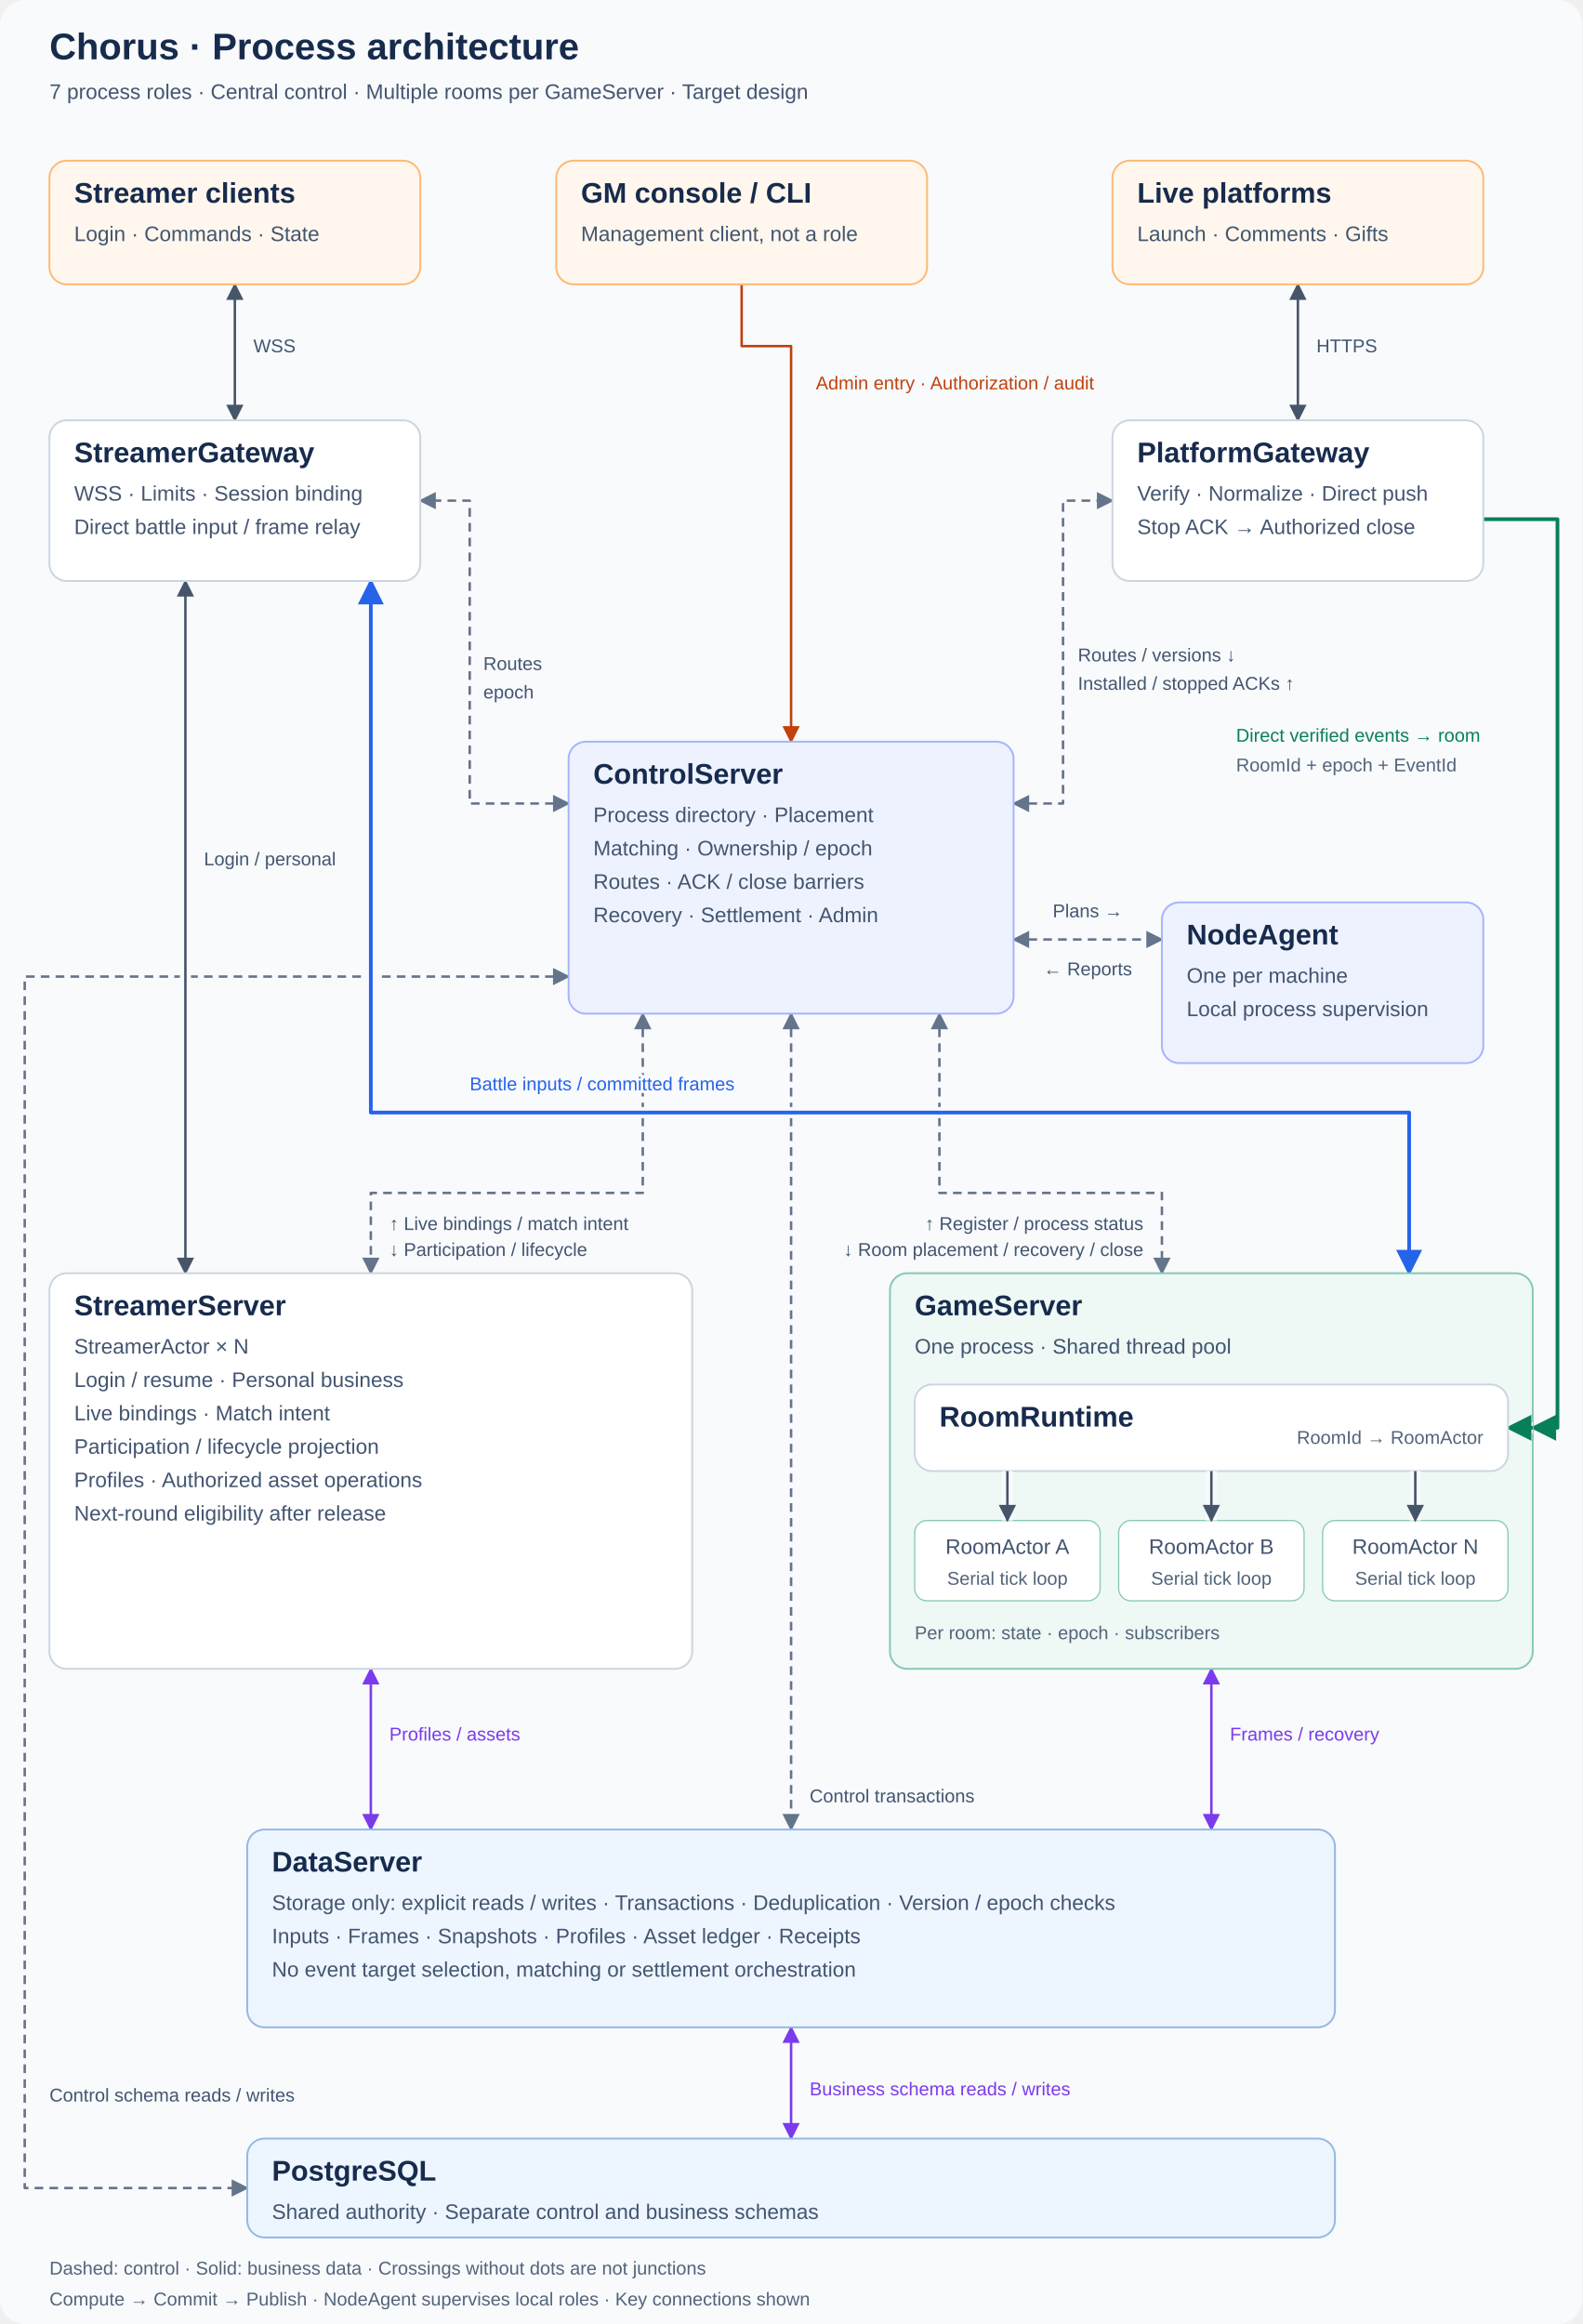
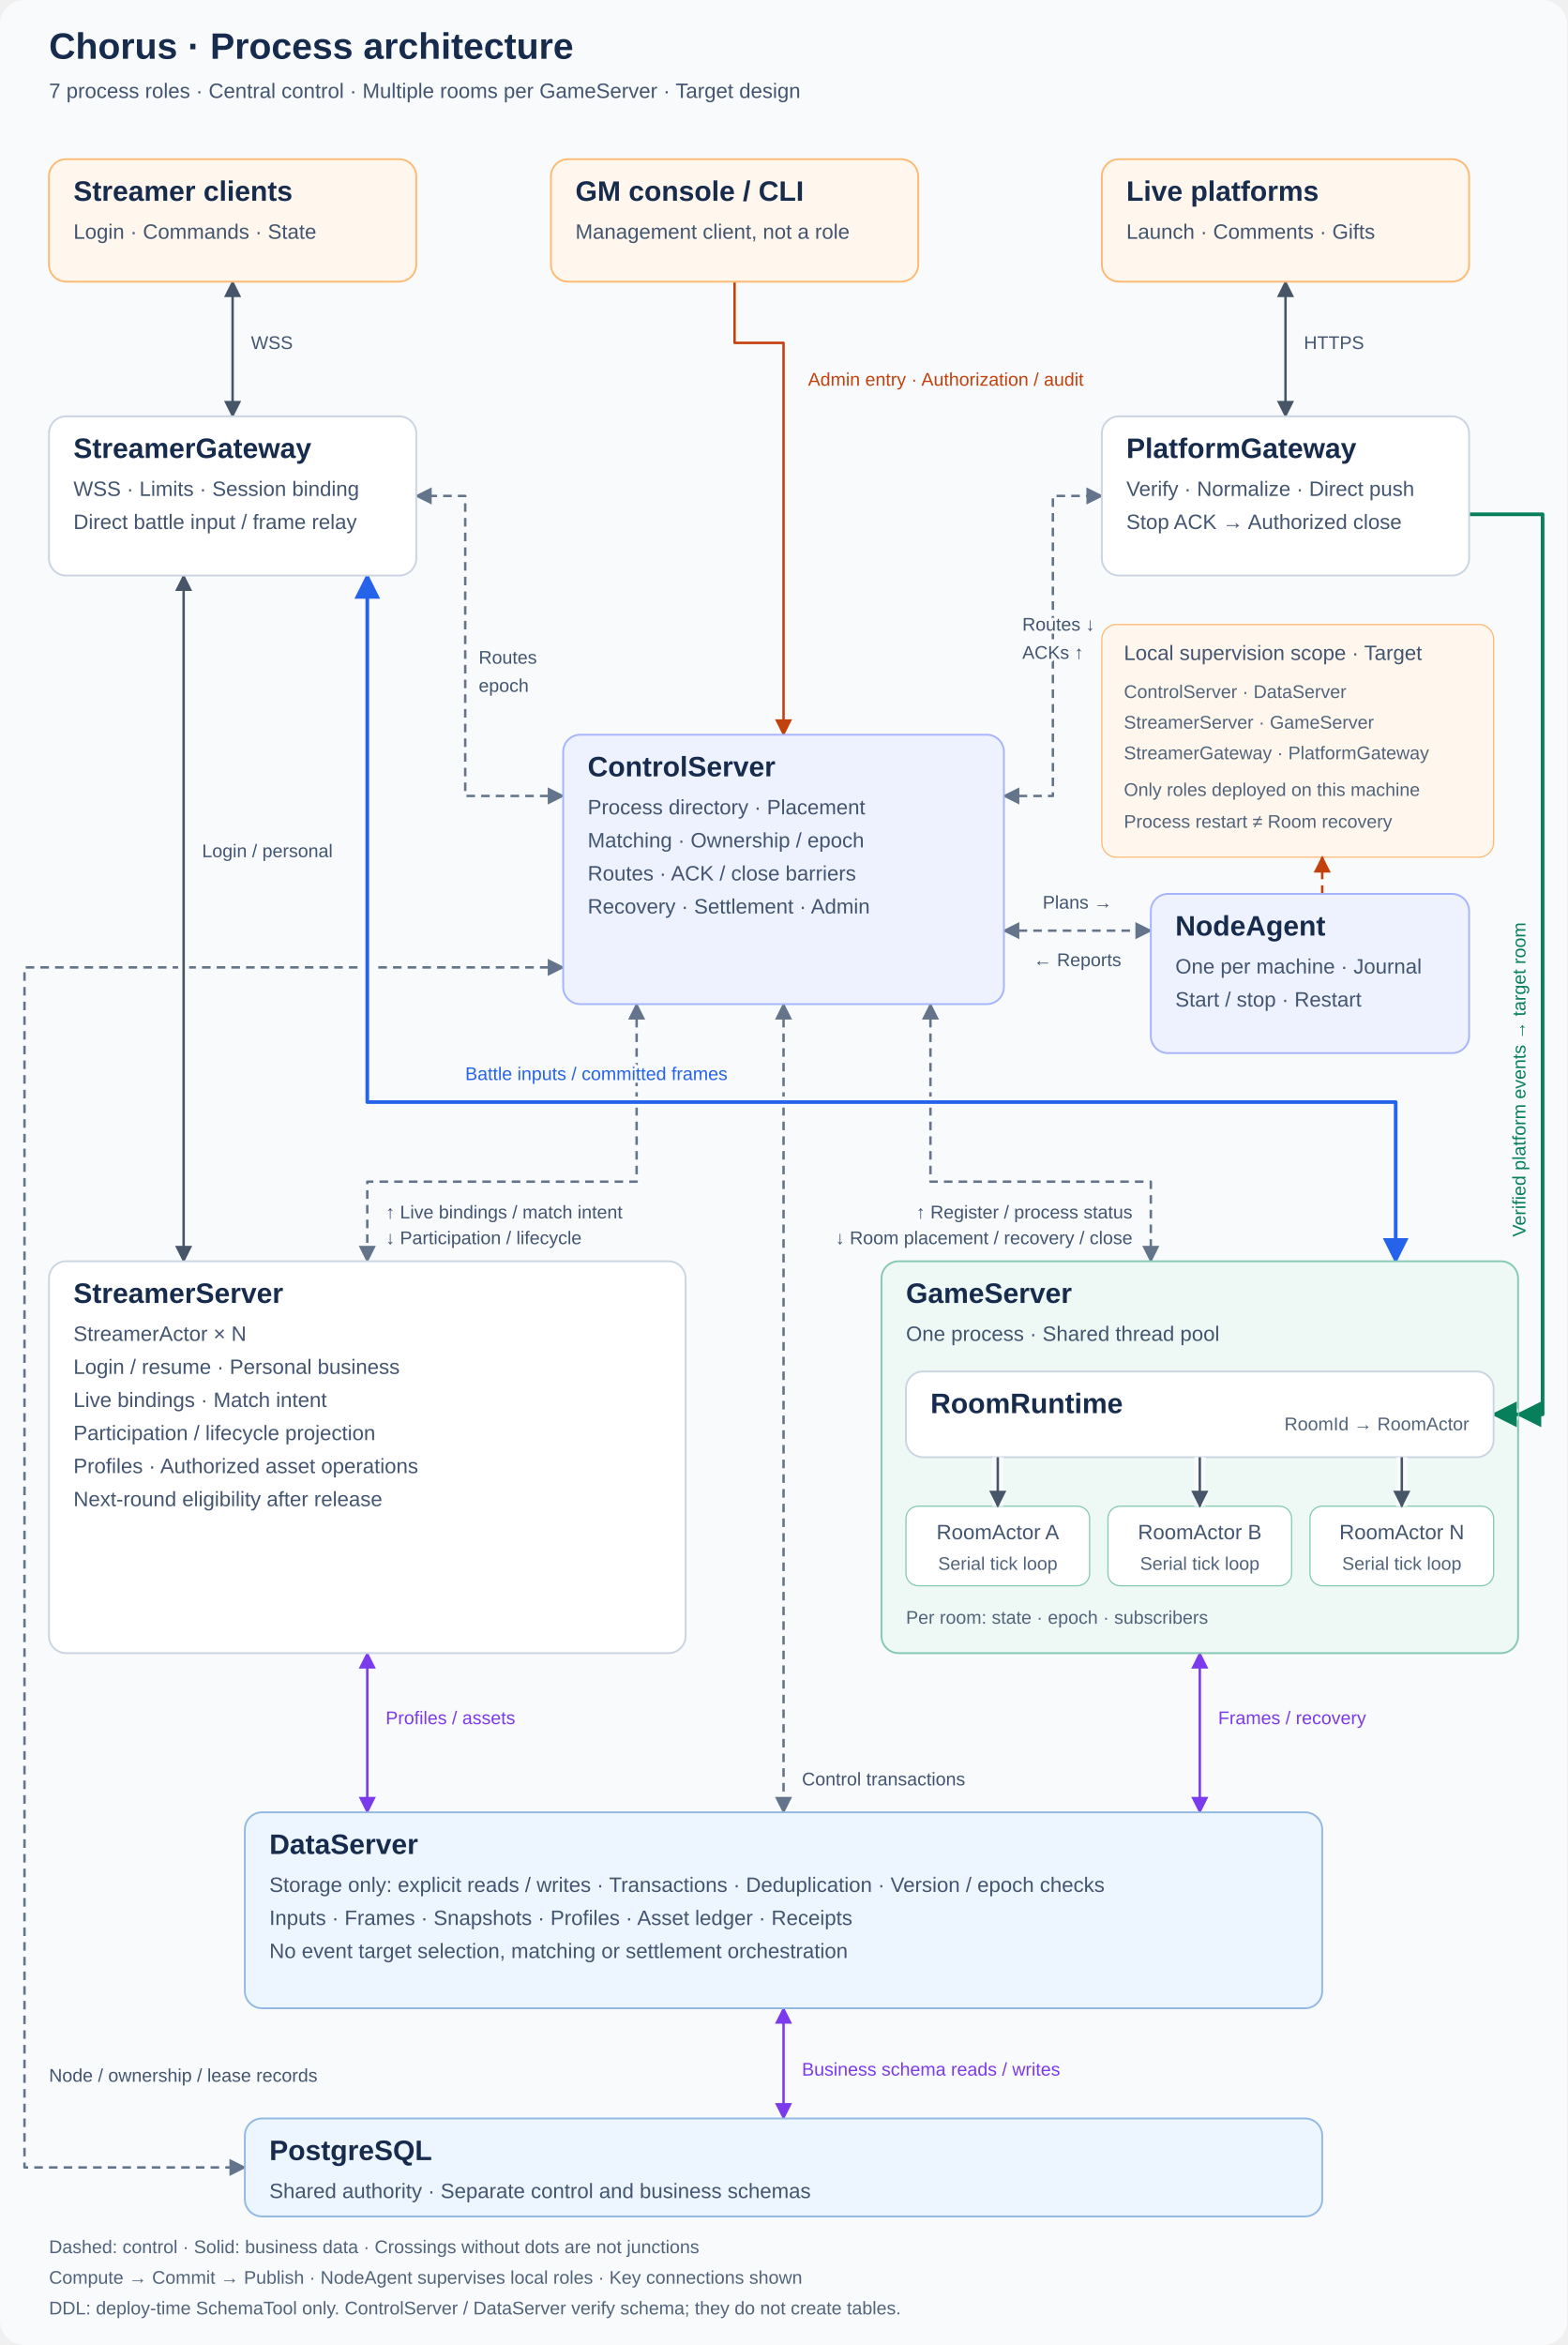
- <svg xmlns="http://www.w3.org/2000/svg" width="1280" height="1880" viewBox="0 0 1280 1880" role="img" aria-labelledby="title desc" xml:lang="en">
+ <svg xmlns="http://www.w3.org/2000/svg" width="1280" height="1915" viewBox="0 0 1280 1915" role="img" aria-labelledby="title desc" xml:lang="en">
  <defs>
    <marker id="arrow" viewBox="0 0 10 10" refX="9" refY="5" markerWidth="7" markerHeight="7" orient="auto-start-reverse">
      <path d="M0 0 L10 5 L0 10Z" fill="context-stroke" />
    </marker>
  </defs>
  <style>text{font-family:Arial,'Noto Sans CJK SC','Microsoft YaHei',sans-serif;fill:#172b4d}.title{font-size:30px;font-weight:700}.name{font-size:23px;font-weight:700}.body{font-size:17px;fill:#435570}.small{font-size:15px;fill:#52647b}.label{font-size:15px;fill:#435570;paint-order:stroke;stroke:#f8fafc;stroke-width:5px;stroke-linejoin:round}.edge{fill:none;stroke-linejoin:round}.control{stroke-dasharray:7 5}</style>
-   <rect width="1280" height="1880" rx="20" fill="#f8fafc" />
+   <rect width="1280" height="1915" rx="20" fill="#f8fafc" />
  <text x="40" y="48" class="title" text-anchor="start">Chorus · Process architecture</text>
  <text x="40" y="80" class="body" text-anchor="start">7 process roles · Central control · Multiple rooms per GameServer · Target design</text>
  <path d="M190 230 V340" fill="none" stroke="#f8fafc" stroke-width="9" />
  <path id="client-wss" data-from="streamer-client" data-to="streamer-gateway" d="M190 230 V340" class="edge" style="stroke:#475569;stroke-width:2" marker-end="url(#arrow)" marker-start="url(#arrow)" />
  <path d="M1050 230 V340" fill="none" stroke="#f8fafc" stroke-width="9" />
  <path id="platform-https" data-from="live-platform" data-to="platform-gateway" d="M1050 230 V340" class="edge" style="stroke:#475569;stroke-width:2" marker-end="url(#arrow)" marker-start="url(#arrow)" />
  <path d="M600 230 V280 H640 V600" fill="none" stroke="#f8fafc" stroke-width="9" />
  <path id="gm-admin" data-from="gm-client" data-to="control-server" d="M600 230 V280 H640 V600" class="edge" style="stroke:#c2410c;stroke-width:2" marker-end="url(#arrow)" />
  <path d="M460 650 H380 V405 H340" fill="none" stroke="#f8fafc" stroke-width="9" />
  <path id="streamer-route" data-from="control-server" data-to="streamer-gateway" d="M460 650 H380 V405 H340" class="edge control" style="stroke:#64748b;stroke-width:2" marker-end="url(#arrow)" marker-start="url(#arrow)" />
  <path d="M820 650 H860 V405 H900" fill="none" stroke="#f8fafc" stroke-width="9" />
  <path id="platform-route" data-from="control-server" data-to="platform-gateway" d="M820 650 H860 V405 H900" class="edge control" style="stroke:#64748b;stroke-width:2" marker-end="url(#arrow)" marker-start="url(#arrow)" />
  <path d="M820 760 H940" fill="none" stroke="#f8fafc" stroke-width="9" />
  <path id="agent-plan" data-from="control-server" data-to="node-agent" d="M820 760 H940" class="edge control" style="stroke:#64748b;stroke-width:2" marker-end="url(#arrow)" marker-start="url(#arrow)" />
  <path d="M520 820 V965 H300 V1030" fill="none" stroke="#f8fafc" stroke-width="9" />
  <path id="streamer-coordination" data-from="control-server" data-to="streamer-server" d="M520 820 V965 H300 V1030" class="edge control" style="stroke:#64748b;stroke-width:2" marker-end="url(#arrow)" marker-start="url(#arrow)" />
  <path d="M760 820 V965 H940 V1030" fill="none" stroke="#f8fafc" stroke-width="9" />
  <path id="game-coordination" data-from="control-server" data-to="game-server" d="M760 820 V965 H940 V1030" class="edge control" style="stroke:#64748b;stroke-width:2" marker-end="url(#arrow)" marker-start="url(#arrow)" />
  <path d="M640 820 V1480" fill="none" stroke="#f8fafc" stroke-width="9" />
  <path id="control-store" data-from="control-server" data-to="data-server" d="M640 820 V1480" class="edge control" style="stroke:#64748b;stroke-width:2" marker-end="url(#arrow)" marker-start="url(#arrow)" />
  <path d="M460 790 H20 V1770 H200" fill="none" stroke="#f8fafc" stroke-width="9" />
  <path id="control-db" data-from="control-server" data-to="postgresql" d="M460 790 H20 V1770 H200" class="edge control" style="stroke:#64748b;stroke-width:2" marker-end="url(#arrow)" marker-start="url(#arrow)" />
  <path d="M150 470 V1030" fill="none" stroke="#f8fafc" stroke-width="9" />
  <path id="login-personal" data-from="streamer-gateway" data-to="streamer-server" d="M150 470 V1030" class="edge" style="stroke:#475569;stroke-width:2" marker-end="url(#arrow)" marker-start="url(#arrow)" />
  <path d="M300 470 V900 H1140 V1030" fill="none" stroke="#f8fafc" stroke-width="9" />
  <path id="battle-sync" data-from="streamer-gateway" data-to="game-server" d="M300 470 V900 H1140 V1030" class="edge" style="stroke:#2563eb;stroke-width:3" marker-end="url(#arrow)" marker-start="url(#arrow)" />
  <path d="M1200 420 H1260 V1155 H1240" fill="none" stroke="#f8fafc" stroke-width="9" />
  <path id="platform-events" data-from="platform-gateway" data-to="game-server" d="M1200 420 H1260 V1155 H1240" class="edge" style="stroke:#087f5b;stroke-width:3" marker-end="url(#arrow)" />
  <path d="M300 1350 V1480" fill="none" stroke="#f8fafc" stroke-width="9" />
  <path id="streamer-data" data-from="streamer-server" data-to="data-server" d="M300 1350 V1480" class="edge" style="stroke:#7c3aed;stroke-width:2" marker-end="url(#arrow)" marker-start="url(#arrow)" />
  <path d="M980 1350 V1480" fill="none" stroke="#f8fafc" stroke-width="9" />
  <path id="game-data" data-from="game-server" data-to="data-server" d="M980 1350 V1480" class="edge" style="stroke:#7c3aed;stroke-width:2" marker-end="url(#arrow)" marker-start="url(#arrow)" />
  <path d="M640 1640 V1730" fill="none" stroke="#f8fafc" stroke-width="9" />
  <path id="business-db" data-from="data-server" data-to="postgresql" d="M640 1640 V1730" class="edge" style="stroke:#7c3aed;stroke-width:2" marker-end="url(#arrow)" marker-start="url(#arrow)" />
  <g id="streamer-client" data-node="streamer-client">
    <rect x="40" y="130" width="300" height="100" rx="14" fill="#fff7ed" stroke="#fdba74" stroke-width="1.5" />
    <text x="60" y="164" class="name" text-anchor="start">Streamer clients</text>
    <text x="60" y="195" class="body" text-anchor="start">Login · Commands · State</text>
  </g>
  <g id="gm-client" data-node="gm-client">
    <rect x="450" y="130" width="300" height="100" rx="14" fill="#fff7ed" stroke="#fdba74" stroke-width="1.5" />
    <text x="470" y="164" class="name" text-anchor="start">GM console / CLI</text>
    <text x="470" y="195" class="body" text-anchor="start">Management client, not a role</text>
  </g>
  <g id="live-platform" data-node="live-platform">
    <rect x="900" y="130" width="300" height="100" rx="14" fill="#fff7ed" stroke="#fdba74" stroke-width="1.5" />
    <text x="920" y="164" class="name" text-anchor="start">Live platforms</text>
    <text x="920" y="195" class="body" text-anchor="start">Launch · Comments · Gifts</text>
  </g>
  <g id="streamer-gateway" data-node="streamer-gateway">
    <rect x="40" y="340" width="300" height="130" rx="14" fill="#fff" stroke="#cbd5e1" stroke-width="1.5" />
    <text x="60" y="374" class="name" text-anchor="start">StreamerGateway</text>
    <text x="60" y="405" class="body" text-anchor="start">WSS · Limits · Session binding</text>
    <text x="60" y="432" class="body" text-anchor="start">Direct battle input / frame relay</text>
  </g>
  <g id="platform-gateway" data-node="platform-gateway">
    <rect x="900" y="340" width="300" height="130" rx="14" fill="#fff" stroke="#cbd5e1" stroke-width="1.5" />
    <text x="920" y="374" class="name" text-anchor="start">PlatformGateway</text>
    <text x="920" y="405" class="body" text-anchor="start">Verify · Normalize · Direct push</text>
    <text x="920" y="432" class="body" text-anchor="start">Stop ACK → Authorized close</text>
  </g>
  <g id="control-server" data-node="control-server">
    <rect x="460" y="600" width="360" height="220" rx="14" fill="#eef2ff" stroke="#a5b4fc" stroke-width="1.5" />
    <text x="480" y="634" class="name" text-anchor="start">ControlServer</text>
    <text x="480" y="665" class="body" text-anchor="start">Process directory · Placement</text>
    <text x="480" y="692" class="body" text-anchor="start">Matching · Ownership / epoch</text>
    <text x="480" y="719" class="body" text-anchor="start">Routes · ACK / close barriers</text>
    <text x="480" y="746" class="body" text-anchor="start">Recovery · Settlement · Admin</text>
  </g>
+   <g id="node-agent-scope" data-node="node-agent-scope">
+     <rect x="900" y="510" width="320" height="190" rx="12" fill="#fff7ed" stroke="#fdba74" />
+     <text x="918" y="539" class="body">Local supervision scope · Target</text>
+     <text x="918" y="570" class="small">ControlServer · DataServer</text>
+     <text x="918" y="595" class="small">StreamerServer · GameServer</text>
+     <text x="918" y="620" class="small">StreamerGateway · PlatformGateway</text>
+     <text x="918" y="650" class="small">Only roles deployed on this machine</text>
+     <text x="918" y="676" class="small">Process restart ≠ Room recovery</text>
+   </g>
+   <path id="agent-supervision" data-from="node-agent" data-to="node-agent-scope" d="M1080 730 V700" class="edge control" style="stroke:#c2410c;stroke-width:2" marker-end="url(#arrow)" />
  <g id="node-agent" data-node="node-agent">
    <rect x="940" y="730" width="260" height="130" rx="14" fill="#eef2ff" stroke="#a5b4fc" stroke-width="1.5" />
    <text x="960" y="764" class="name" text-anchor="start">NodeAgent</text>
-     <text x="960" y="795" class="body" text-anchor="start">One per machine</text>
-     <text x="960" y="822" class="body" text-anchor="start">Local process supervision</text>
+     <text x="960" y="795" class="body" text-anchor="start">One per machine · Journal</text>
+     <text x="960" y="822" class="body" text-anchor="start">Start / stop · Restart</text>
  </g>
  <g id="streamer-server" data-node="streamer-server">
    <rect x="40" y="1030" width="520" height="320" rx="14" fill="#fff" stroke="#cbd5e1" stroke-width="1.5" />
    <text x="60" y="1064" class="name" text-anchor="start">StreamerServer</text>
    <text x="60" y="1095" class="body" text-anchor="start">StreamerActor × N</text>
    <text x="60" y="1122" class="body" text-anchor="start">Login / resume · Personal business</text>
    <text x="60" y="1149" class="body" text-anchor="start">Live bindings · Match intent</text>
    <text x="60" y="1176" class="body" text-anchor="start">Participation / lifecycle projection</text>
    <text x="60" y="1203" class="body" text-anchor="start">Profiles · Authorized asset operations</text>
    <text x="60" y="1230" class="body" text-anchor="start">Next-round eligibility after release</text>
  </g>
  <g id="game-server" data-node="game-server">
    <rect x="720" y="1030" width="520" height="320" rx="14" fill="#eef8f5" stroke="#86c9b3" stroke-width="1.5" />
    <text x="740" y="1064" class="name" text-anchor="start">GameServer</text>
    <text x="740" y="1095" class="body" text-anchor="start">One process · Shared thread pool</text>
  </g>
  <path d="M1240 1155 H1220" fill="none" stroke="#f8fafc" stroke-width="9" />
  <path id="game-runtime-entry" data-from="game-server" data-to="room-runtime" d="M1240 1155 H1220" class="edge" style="stroke:#087f5b;stroke-width:3" marker-end="url(#arrow)" />
  <g id="room-runtime" data-node="room-runtime">
    <rect x="740" y="1120" width="480" height="70" rx="14" fill="#fff" stroke="#cbd5e1" stroke-width="1.5" />
    <text x="760" y="1154" class="name" text-anchor="start">RoomRuntime</text>
  </g>
  <text x="1200" y="1168" class="small" text-anchor="end">RoomId → RoomActor</text>
  <rect id="room-actor-A" data-node="room-actor-A" x="740" y="1230" width="150" height="65" rx="10" fill="#fff" stroke="#86c9b3" />
  <text x="815" y="1257" class="body" text-anchor="middle">RoomActor A</text>
  <text x="815" y="1282" class="small" text-anchor="middle">Serial tick loop</text>
  <path d="M815 1190 V1230" fill="none" stroke="#f8fafc" stroke-width="9" />
  <path id="runtime-actor-A" data-from="room-runtime" data-to="room-actor-A" d="M815 1190 V1230" class="edge" style="stroke:#475569;stroke-width:2" marker-end="url(#arrow)" />
  <rect id="room-actor-B" data-node="room-actor-B" x="905" y="1230" width="150" height="65" rx="10" fill="#fff" stroke="#86c9b3" />
  <text x="980" y="1257" class="body" text-anchor="middle">RoomActor B</text>
  <text x="980" y="1282" class="small" text-anchor="middle">Serial tick loop</text>
  <path d="M980 1190 V1230" fill="none" stroke="#f8fafc" stroke-width="9" />
  <path id="runtime-actor-B" data-from="room-runtime" data-to="room-actor-B" d="M980 1190 V1230" class="edge" style="stroke:#475569;stroke-width:2" marker-end="url(#arrow)" />
  <rect id="room-actor-N" data-node="room-actor-N" x="1070" y="1230" width="150" height="65" rx="10" fill="#fff" stroke="#86c9b3" />
  <text x="1145" y="1257" class="body" text-anchor="middle">RoomActor N</text>
  <text x="1145" y="1282" class="small" text-anchor="middle">Serial tick loop</text>
  <path d="M1145 1190 V1230" fill="none" stroke="#f8fafc" stroke-width="9" />
  <path id="runtime-actor-N" data-from="room-runtime" data-to="room-actor-N" d="M1145 1190 V1230" class="edge" style="stroke:#475569;stroke-width:2" marker-end="url(#arrow)" />
  <text x="740" y="1326" class="small" text-anchor="start">Per room: state · epoch · subscribers</text>
  <g id="data-server" data-node="data-server">
    <rect x="200" y="1480" width="880" height="160" rx="14" fill="#edf5ff" stroke="#93b9e3" stroke-width="1.5" />
    <text x="220" y="1514" class="name" text-anchor="start">DataServer</text>
    <text x="220" y="1545" class="body" text-anchor="start">Storage only: explicit reads / writes · Transactions · Deduplication · Version / epoch checks</text>
    <text x="220" y="1572" class="body" text-anchor="start">Inputs · Frames · Snapshots · Profiles · Asset ledger · Receipts</text>
    <text x="220" y="1599" class="body" text-anchor="start">No event target selection, matching or settlement orchestration</text>
  </g>
  <g id="postgresql" data-node="postgresql">
    <rect x="200" y="1730" width="880" height="80" rx="14" fill="#edf5ff" stroke="#93b9e3" stroke-width="1.5" />
    <text x="220" y="1764" class="name" text-anchor="start">PostgreSQL</text>
    <text x="220" y="1795" class="body" text-anchor="start">Shared authority · Separate control and business schemas</text>
  </g>
  <text x="205" y="285" class="label" text-anchor="start">WSS</text>
  <text x="1065" y="285" class="label" text-anchor="start">HTTPS</text>
  <text x="660" y="315" class="label" text-anchor="start" style="fill:#c2410c">Admin entry · Authorization / audit</text>
  <text x="391" y="542" class="label" text-anchor="start">Routes</text>
  <text x="391" y="565" class="label" text-anchor="start">epoch</text>
-   <text x="872" y="535" class="label" text-anchor="start">Routes / versions ↓</text>
-   <text x="872" y="558" class="label" text-anchor="start">Installed / stopped ACKs ↑</text>
+   <text x="835" y="515" class="label" text-anchor="start">Routes ↓</text>
+   <text x="835" y="538" class="label" text-anchor="start">ACKs ↑</text>
  <text x="880" y="742" class="label" text-anchor="middle">Plans →</text>
  <text x="880" y="789" class="label" text-anchor="middle">← Reports</text>
  <text x="165" y="700" class="label" text-anchor="start">Login / personal</text>
  <text x="380" y="882" class="label" text-anchor="start" style="fill:#2563eb">Battle inputs / committed frames</text>
  <text x="315" y="995" class="label" text-anchor="start">↑ Live bindings / match intent</text>
  <text x="315" y="1016" class="label" text-anchor="start">↓ Participation / lifecycle</text>
  <text x="925" y="995" class="label" text-anchor="end">↑ Register / process status</text>
  <text x="925" y="1016" class="label" text-anchor="end">↓ Room placement / recovery / close</text>
-   <text x="1000" y="600" class="label" text-anchor="start" style="fill:#087f5b">Direct verified events → room</text>
-   <text x="1000" y="624" class="small" text-anchor="start">RoomId + epoch + EventId</text>
+   <text transform="translate(1246 1010) rotate(-90)" class="small" style="fill:#087f5b">Verified platform events → target room</text>
  <text x="315" y="1408" class="label" text-anchor="start" style="fill:#7c3aed">Profiles / assets</text>
  <text x="995" y="1408" class="label" text-anchor="start" style="fill:#7c3aed">Frames / recovery</text>
  <text x="655" y="1458" class="label" text-anchor="start">Control transactions</text>
  <text x="655" y="1695" class="label" text-anchor="start" style="fill:#7c3aed">Business schema reads / writes</text>
-   <text x="40" y="1700" class="label" text-anchor="start">Control schema reads / writes</text>
+   <text x="40" y="1700" class="label" text-anchor="start">Node / ownership / lease records</text>
  <text x="40" y="1840" class="small" text-anchor="start">Dashed: control · Solid: business data · Crossings without dots are not junctions</text>
  <text x="40" y="1865" class="small" text-anchor="start">Compute → Commit → Publish · NodeAgent supervises local roles · Key connections shown</text>
+   <text x="40" y="1890" class="small">DDL: deploy-time SchemaTool only. ControlServer / DataServer verify schema; they do not create tables.</text>
</svg>
